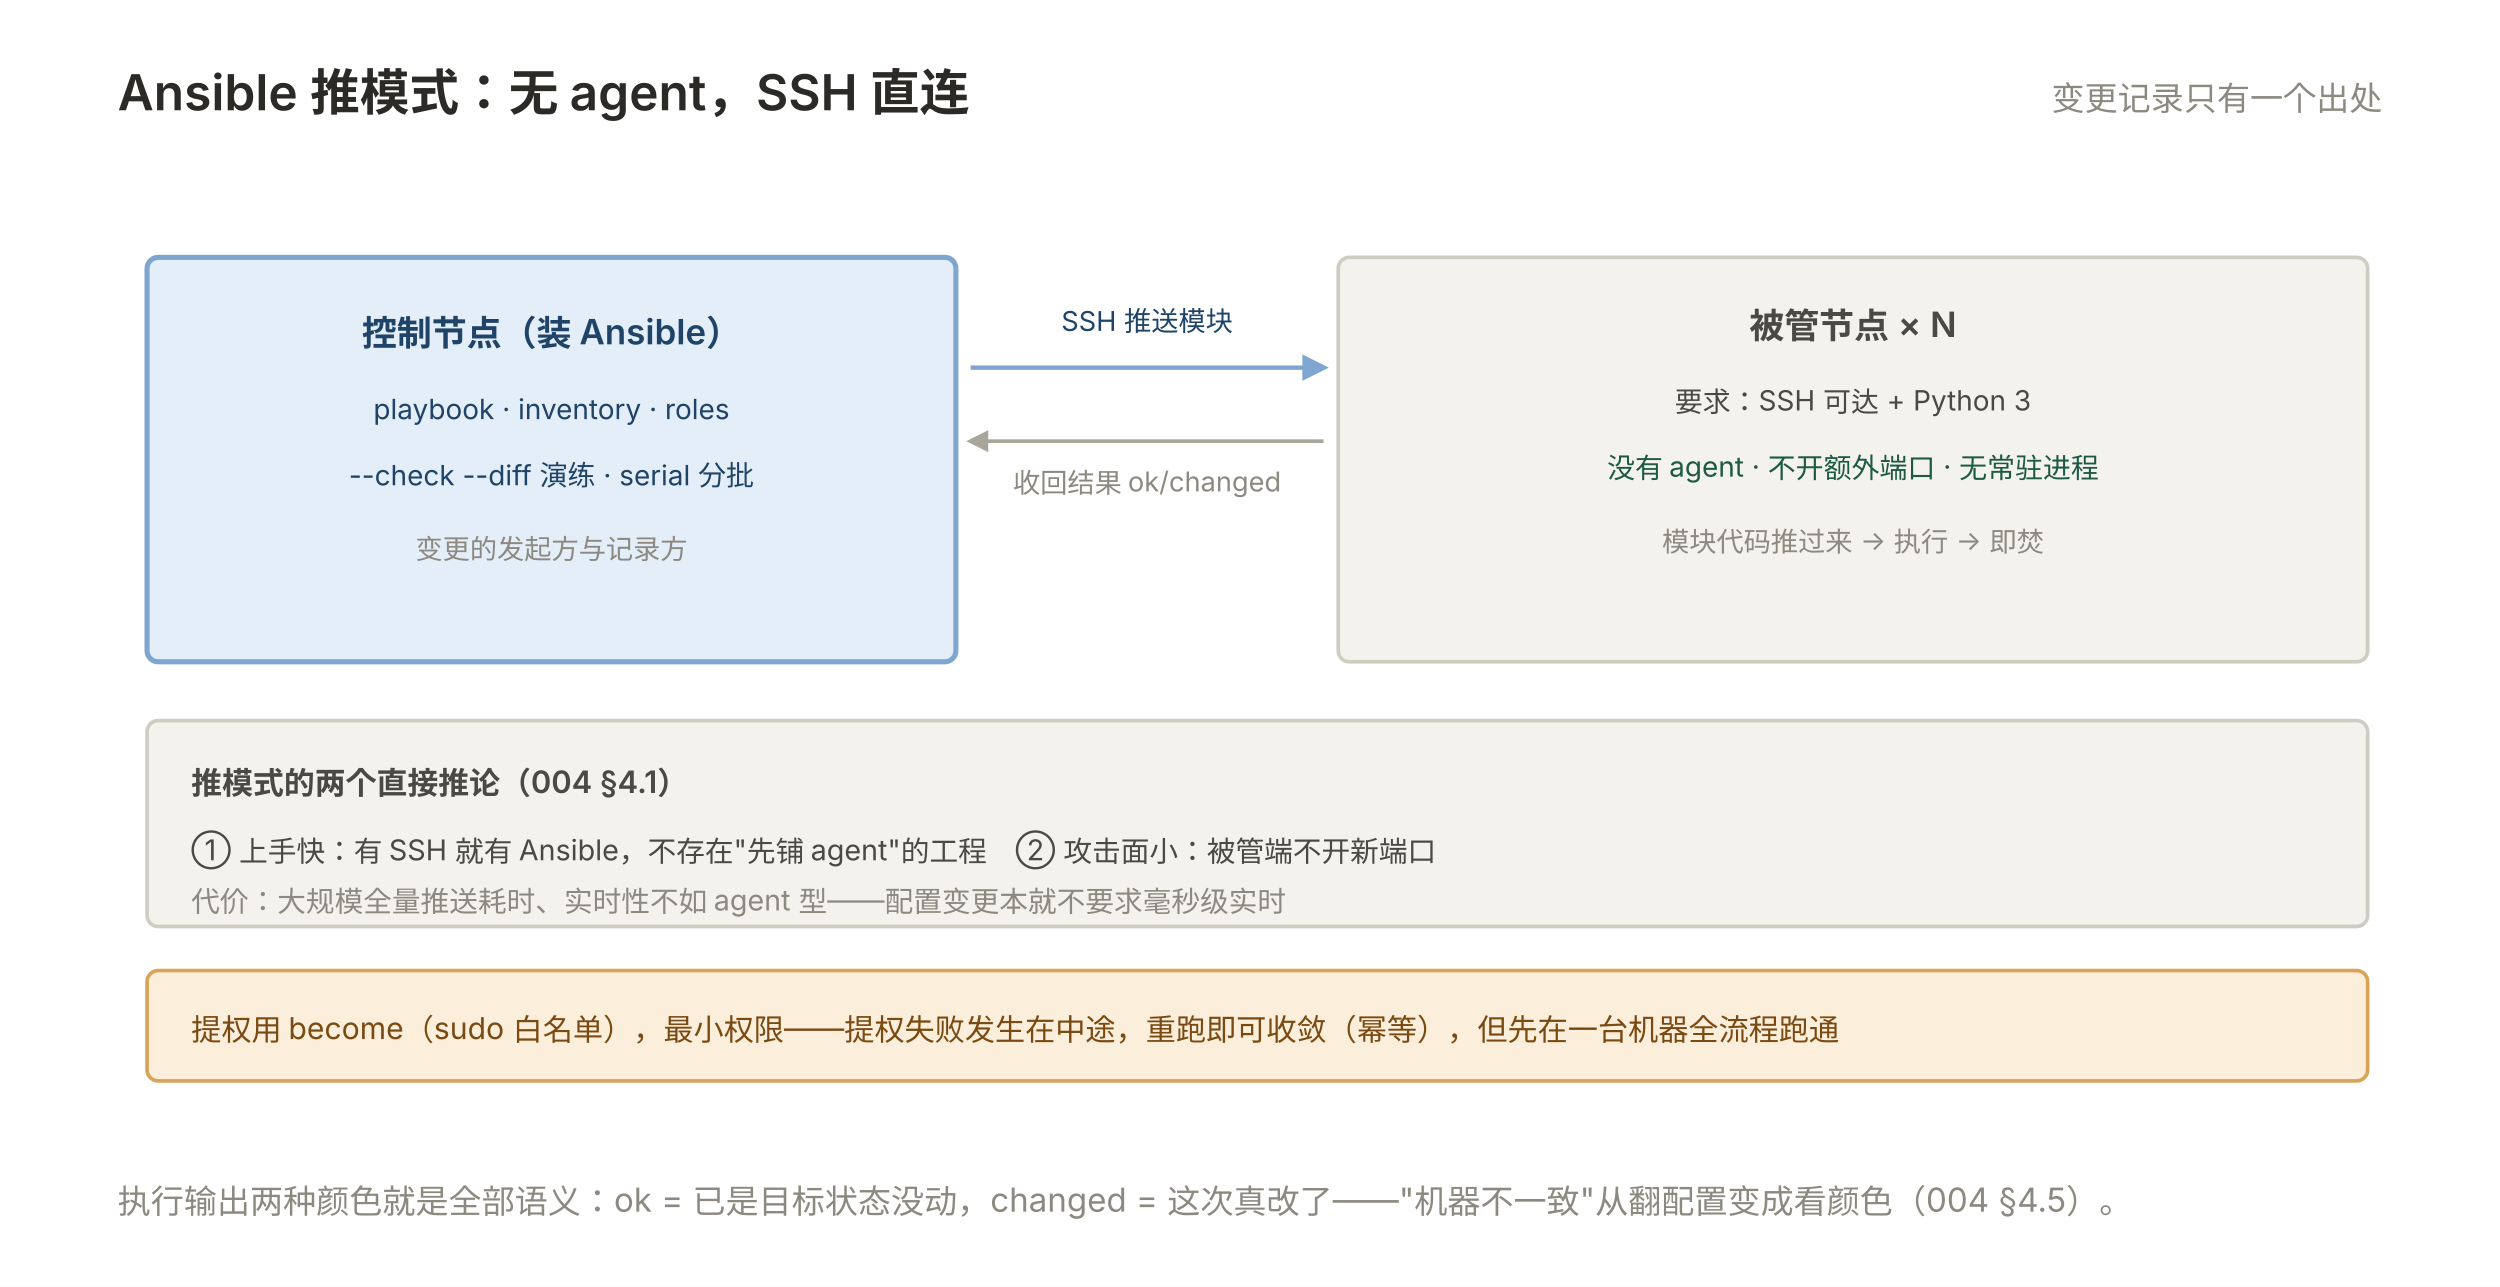
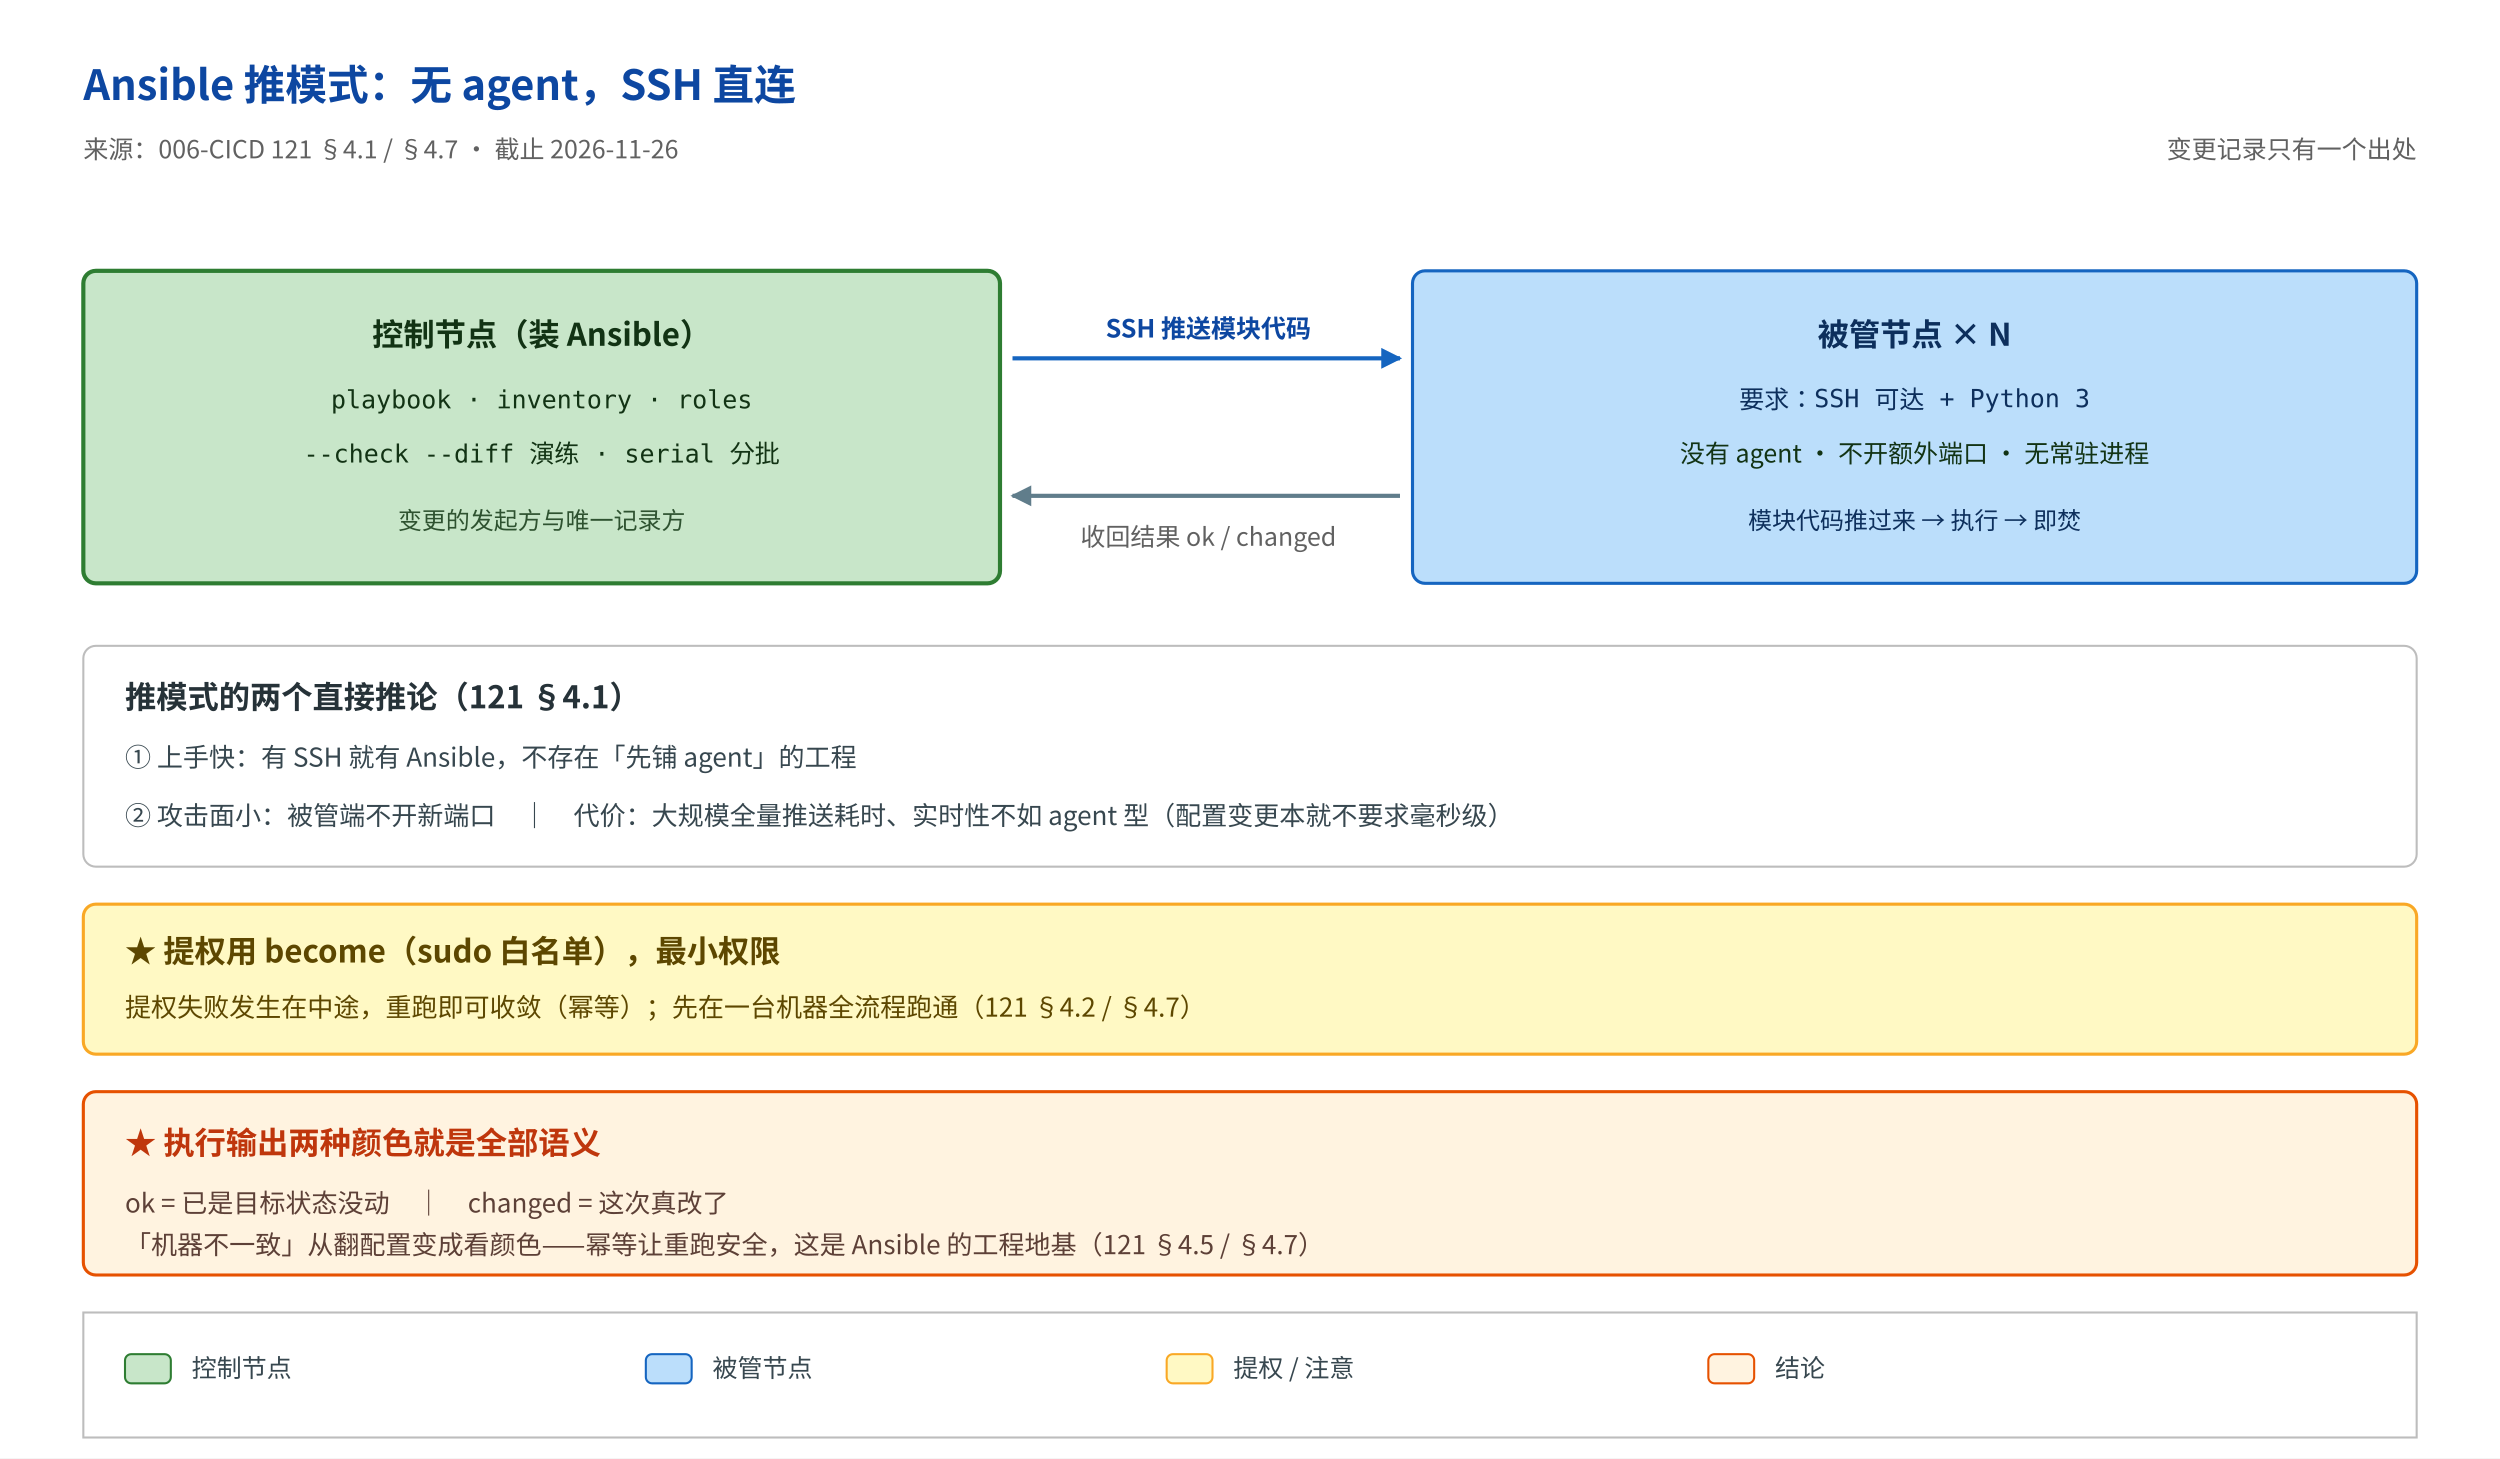
- <svg xmlns="http://www.w3.org/2000/svg" viewBox="0 0 1200 617.65" width="1200" height="617.65" font-family="-apple-system, 'Segoe UI', 'Microsoft YaHei', 'PingFang SC', sans-serif">
-   <g transform="scale(1.764706)">
-     <rect width="680" height="350" fill="#FFFFFF" />
-     <text x="32" y="30" font-size="13.5" font-weight="600" fill="#2B2A27">Ansible 推模式：无 agent，SSH 直连</text>
-     <text x="648" y="30" font-size="9" fill="#8C8980" text-anchor="end">变更记录只有一个出处</text>
-     <defs>
-       <marker id="e4Blue" viewBox="0 0 10 10" refX="8" refY="5" markerWidth="6" markerHeight="6" orient="auto">
-         <path d="M0,0 L10,5 L0,10 z" fill="#7FA6D0" />
-       </marker>
-       <marker id="e4Gray" viewBox="0 0 10 10" refX="8" refY="5" markerWidth="6" markerHeight="6" orient="auto">
-         <path d="M0,0 L10,5 L0,10 z" fill="#A9A69C" />
-       </marker>
-     </defs>
-     <rect x="40" y="70" width="220" height="110" rx="3" fill="#E4EEF9" stroke="#7FA6D0" stroke-width="1.4" />
-     <text x="150" y="94" font-size="9.5" font-weight="600" fill="#1F4468" text-anchor="middle">控制节点（装 Ansible）</text>
-     <text x="150" y="114" font-size="7.6" fill="#1F4468" text-anchor="middle">playbook · inventory · roles</text>
-     <text x="150" y="132" font-size="7.6" fill="#1F4468" text-anchor="middle">--check --diff 演练 · serial 分批</text>
-     <text x="150" y="152" font-size="7.4" fill="#8C8980" text-anchor="middle">变更的发起方与记录方</text>
-     <line x1="264" y1="100" x2="360" y2="100" stroke="#7FA6D0" stroke-width="1.2" marker-end="url(#e4Blue)" />
-     <text x="312" y="90" font-size="7.4" fill="#1F4468" text-anchor="middle">SSH 推送模块</text>
-     <line x1="360" y1="120" x2="264" y2="120" stroke="#A9A69C" stroke-width="1" marker-end="url(#e4Gray)" />
-     <text x="312" y="134" font-size="7.4" fill="#8C8980" text-anchor="middle">收回结果 ok/changed</text>
-     <rect x="364" y="70" width="280" height="110" rx="3" fill="#F4F2EC" stroke="#CFCCC2" stroke-width="1" />
-     <text x="504" y="92" font-size="9.5" font-weight="600" fill="#4A4945" text-anchor="middle">被管节点 × N</text>
-     <text x="504" y="112" font-size="7.6" fill="#4A4945" text-anchor="middle">要求：SSH 可达 + Python 3</text>
-     <text x="504" y="130" font-size="7.6" fill="#1D5A45" text-anchor="middle">没有 agent · 不开额外端口 · 无常驻进程</text>
-     <text x="504" y="150" font-size="7.4" fill="#8C8980" text-anchor="middle">模块代码推过来 → 执行 → 即焚</text>
-     <rect x="40" y="196" width="604" height="56" rx="3" fill="#F4F2EC" stroke="#CFCCC2" stroke-width="1" />
-     <text x="52" y="216" font-size="8.4" font-weight="600" fill="#4A4945">推模式的两个直接推论（004 §4.1）</text>
-     <text x="52" y="234" font-size="7.8" fill="#4A4945">① 上手快：有 SSH 就有 Ansible，不存在"先铺 agent"的工程　② 攻击面小：被管端不开新端口</text>
-     <text x="52" y="248" font-size="7.8" fill="#8C8980">代价：大规模全量推送耗时、实时性不如 agent 型——配置变更本就不要求毫秒级实时</text>
-     <rect x="40" y="264" width="604" height="30" rx="3" fill="#FBEEDA" stroke="#D9A458" stroke-width="1" />
-     <text x="52" y="283" font-size="8.2" fill="#7A4A12">提权用 become（sudo 白名单），最小权限——提权失败发生在中途，重跑即可收敛（幂等），但先在一台机器全流程跑通</text>
-     <text x="32" y="330" font-size="9" fill="#8C8980">执行输出两种颜色就是全部语义：ok = 已是目标状态没动，changed = 这次真改了——"机器不一致"从翻配置变成看颜色（004 §4.5）。</text>
-   </g>
+ <svg xmlns="http://www.w3.org/2000/svg" viewBox="0 0 1200 700" font-family="'Microsoft YaHei','PingFang SC','Noto Sans CJK SC',sans-serif">
+   <rect x="0" y="0" width="1200" height="700" fill="#ffffff" />
+   <defs>
+     <marker id="arrowBlue" viewBox="0 0 10 10" refX="9" refY="5" markerWidth="10" markerHeight="10" markerUnits="userSpaceOnUse" orient="auto-start-reverse">
+       <path d="M 0 0 L 10 5 L 0 10 z" fill="#1565c0" />
+     </marker>
+     <marker id="arrow" viewBox="0 0 10 10" refX="9" refY="5" markerWidth="10" markerHeight="10" markerUnits="userSpaceOnUse" orient="auto-start-reverse">
+       <path d="M 0 0 L 10 5 L 0 10 z" fill="#607d8b" />
+     </marker>
+   </defs>
+   <text x="40" y="48" font-size="20" font-weight="bold" fill="#0d47a1">Ansible 推模式：无 agent，SSH 直连</text>
+   <text x="40" y="76" font-size="12" fill="#616161">来源：006-CICD 121 §4.1 / §4.7 · 截止 2026-11-26</text>
+   <text x="1160" y="76" font-size="12" fill="#616161" text-anchor="end">变更记录只有一个出处</text>
+   <rect x="40" y="130" width="440" height="150" rx="6" fill="#c8e6c9" stroke="#2e7d32" stroke-width="2" />
+   <text x="260" y="166" font-size="15" font-weight="bold" fill="#123314" text-anchor="middle">控制节点（装 Ansible）</text>
+   <text x="260" y="196" font-size="12" fill="#123314" text-anchor="middle" font-family="ui-monospace,Menlo,Consolas,monospace">playbook · inventory · roles</text>
+   <text x="260" y="222" font-size="12" fill="#123314" text-anchor="middle" font-family="ui-monospace,Menlo,Consolas,monospace">--check --diff 演练 · serial 分批</text>
+   <text x="260" y="254" font-size="11.5" fill="#2e5230" text-anchor="middle">变更的发起方与唯一记录方</text>
+   <line x1="486" y1="172" x2="672" y2="172" stroke="#1565c0" stroke-width="2" marker-end="url(#arrowBlue)" />
+   <text x="580" y="162" font-size="12" font-weight="bold" fill="#0d47a1" text-anchor="middle">SSH 推送模块代码</text>
+   <line x1="672" y1="238" x2="486" y2="238" stroke="#607d8b" stroke-width="2" marker-end="url(#arrow)" />
+   <text x="580" y="262" font-size="12" fill="#616161" text-anchor="middle">收回结果 ok / changed</text>
+   <rect x="678" y="130" width="482" height="150" rx="6" fill="#bbdefb" stroke="#1565c0" stroke-width="1.5" />
+   <text x="919" y="166" font-size="15" font-weight="bold" fill="#0d2f5c" text-anchor="middle">被管节点 × N</text>
+   <text x="919" y="196" font-size="12" fill="#0d2f5c" text-anchor="middle" font-family="ui-monospace,Menlo,Consolas,monospace">要求：SSH 可达 + Python 3</text>
+   <text x="919" y="222" font-size="12" fill="#123314" text-anchor="middle">没有 agent · 不开额外端口 · 无常驻进程</text>
+   <text x="919" y="254" font-size="11.5" fill="#0d2f5c" text-anchor="middle">模块代码推过来 → 执行 → 即焚</text>
+   <rect x="40" y="310" width="1120" height="106" rx="6" fill="#ffffff" stroke="#bdbdbd" stroke-width="1" />
+   <text x="60" y="340" font-size="15" font-weight="bold" fill="#263238">推模式的两个直接推论（121 §4.1）</text>
+   <text x="60" y="368" font-size="12.5" fill="#37474f">① 上手快：有 SSH 就有 Ansible，不存在「先铺 agent」的工程</text>
+   <text x="60" y="396" font-size="12.5" fill="#37474f">② 攻击面小：被管端不开新端口　｜　代价：大规模全量推送耗时、实时性不如 agent 型（配置变更本就不要求毫秒级）</text>
+   <rect x="40" y="434" width="1120" height="72" rx="6" fill="#fff9c4" stroke="#f9a825" stroke-width="1.5" />
+   <text x="60" y="462" font-size="15" font-weight="bold" fill="#5d4700">★ 提权用 become（sudo 白名单），最小权限</text>
+   <text x="60" y="488" font-size="12.5" fill="#5d4700">提权失败发生在中途，重跑即可收敛（幂等）；先在一台机器全流程跑通（121 §4.2 / §4.7）</text>
+   <rect x="40" y="524" width="1120" height="88" rx="6" fill="#fff3e0" stroke="#e65100" stroke-width="1.5" />
+   <text x="60" y="554" font-size="15" font-weight="bold" fill="#bf360c">★ 执行输出两种颜色就是全部语义</text>
+   <text x="60" y="582" font-size="12.5" fill="#5d4037">ok = 已是目标状态没动　｜　changed = 这次真改了</text>
+   <text x="60" y="602" font-size="12.5" fill="#5d4037">「机器不一致」从翻配置变成看颜色——幂等让重跑安全，这是 Ansible 的工程地基（121 §4.5 / §4.7）</text>
+   <rect x="40" y="630" width="1120" height="60" fill="#ffffff" stroke="#bdbdbd" stroke-width="1" />
+   <rect x="60" y="650" width="22" height="14" rx="3" fill="#c8e6c9" stroke="#2e7d32" stroke-width="1" />
+   <text x="92" y="661" font-size="12" fill="#37474f">控制节点</text>
+   <rect x="310" y="650" width="22" height="14" rx="3" fill="#bbdefb" stroke="#1565c0" stroke-width="1" />
+   <text x="342" y="661" font-size="12" fill="#37474f">被管节点</text>
+   <rect x="560" y="650" width="22" height="14" rx="3" fill="#fff9c4" stroke="#f9a825" stroke-width="1" />
+   <text x="592" y="661" font-size="12" fill="#37474f">提权 / 注意</text>
+   <rect x="820" y="650" width="22" height="14" rx="3" fill="#fff3e0" stroke="#e65100" stroke-width="1" />
+   <text x="852" y="661" font-size="12" fill="#37474f">结论</text>
</svg>
